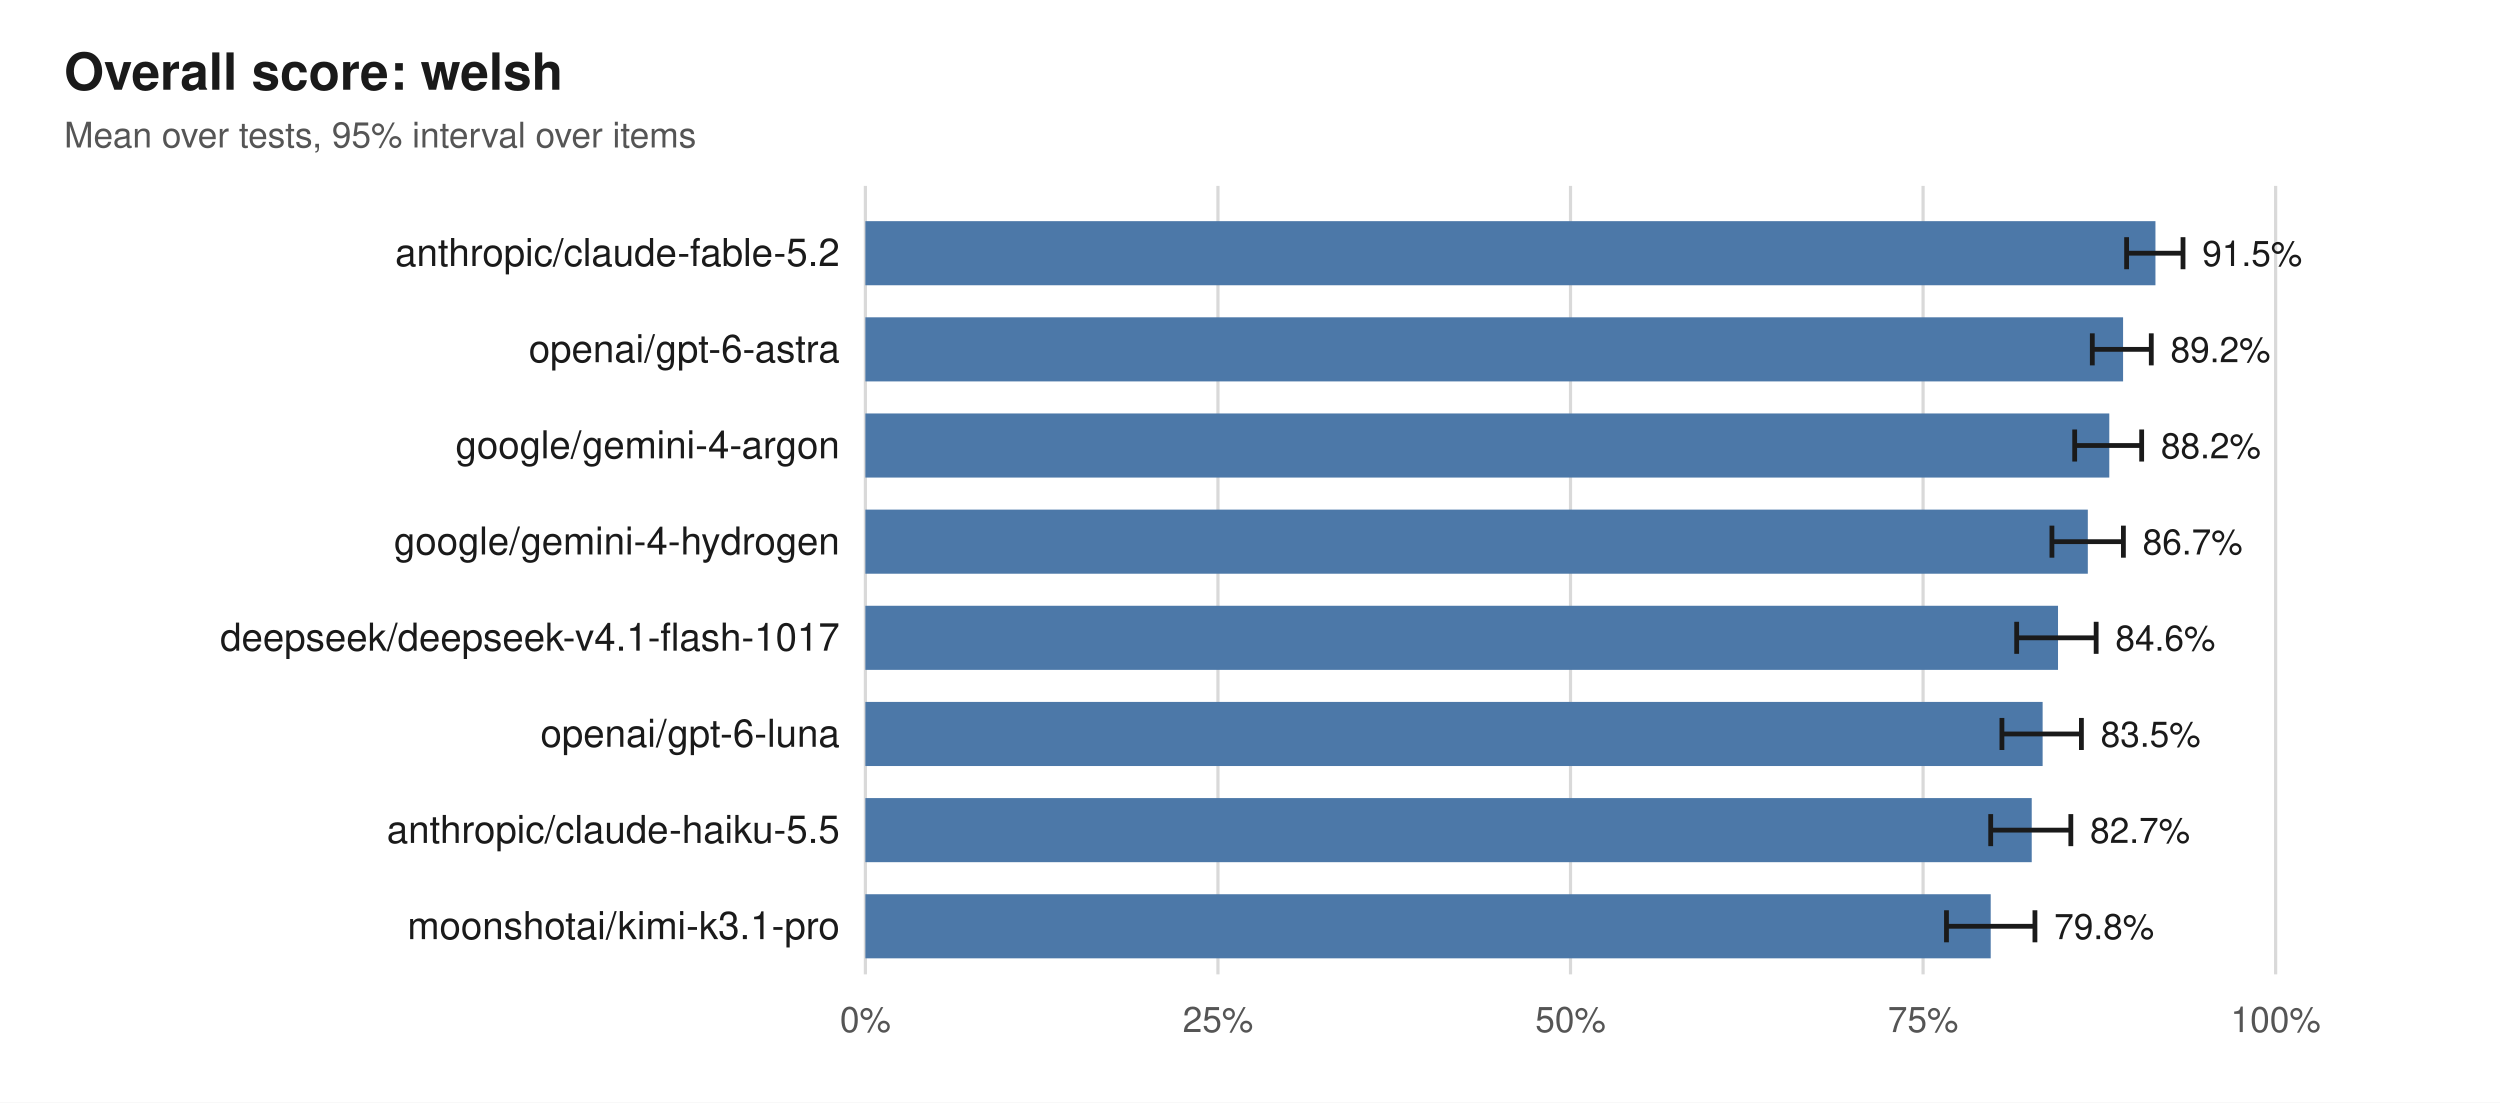
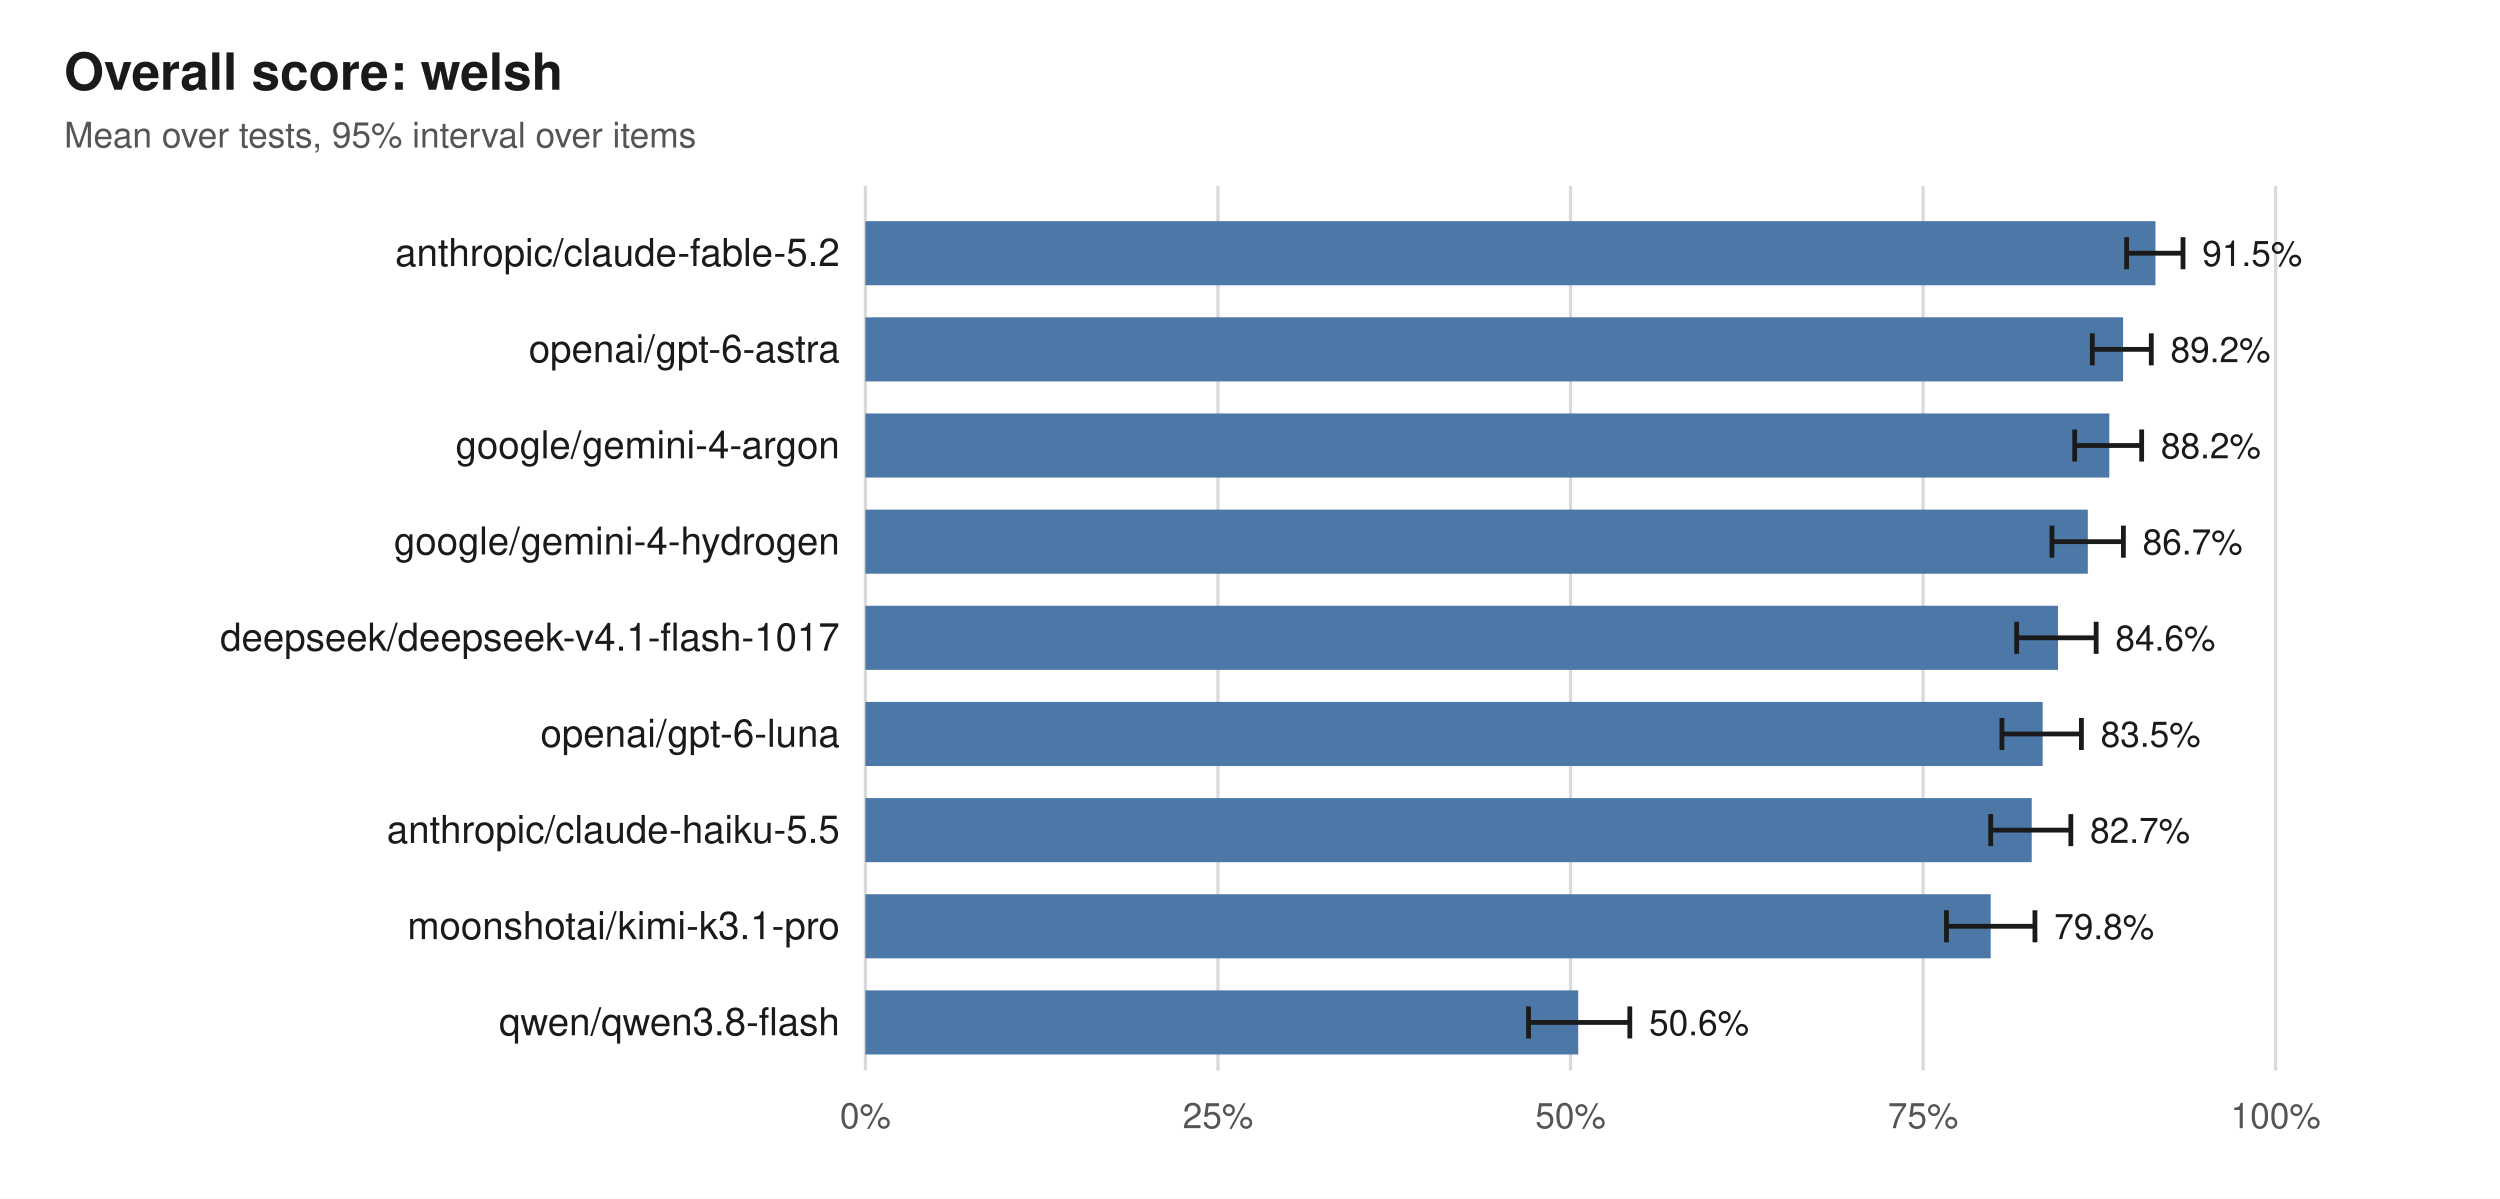
- <svg xmlns="http://www.w3.org/2000/svg" width="780" height="344" viewBox="0 0 780 344" role="img">
-   <rect x="0" y="0" width="780" height="344" fill="#ffffff" />
+ <svg xmlns="http://www.w3.org/2000/svg" width="780" height="374" viewBox="0 0 780 374" role="img">
+   <rect x="0" y="0" width="780" height="374" fill="#ffffff" />
  <text x="20.0" y="28.0" font-size="16" text-anchor="start" fill="#1a1a1a" font-weight="bold" font-family="Helvetica, Arial, sans-serif">Overall score: welsh</text>
  <text x="20.0" y="46.0" font-size="11" text-anchor="start" fill="#555555" font-weight="normal" font-family="Helvetica, Arial, sans-serif">Mean over tests, 95% interval over items</text>
-   <line x1="270.0" y1="58" x2="270.0" y2="304" stroke="#d9d9d9" stroke-width="1" />
-   <text x="270.0" y="322.0" font-size="11" text-anchor="middle" fill="#555555" font-weight="normal" font-family="Helvetica, Arial, sans-serif">0%</text>
-   <line x1="380.0" y1="58" x2="380.0" y2="304" stroke="#d9d9d9" stroke-width="1" />
-   <text x="380.0" y="322.0" font-size="11" text-anchor="middle" fill="#555555" font-weight="normal" font-family="Helvetica, Arial, sans-serif">25%</text>
-   <line x1="490.0" y1="58" x2="490.0" y2="304" stroke="#d9d9d9" stroke-width="1" />
-   <text x="490.0" y="322.0" font-size="11" text-anchor="middle" fill="#555555" font-weight="normal" font-family="Helvetica, Arial, sans-serif">50%</text>
-   <line x1="600.0" y1="58" x2="600.0" y2="304" stroke="#d9d9d9" stroke-width="1" />
-   <text x="600.0" y="322.0" font-size="11" text-anchor="middle" fill="#555555" font-weight="normal" font-family="Helvetica, Arial, sans-serif">75%</text>
-   <line x1="710.0" y1="58" x2="710.0" y2="304" stroke="#d9d9d9" stroke-width="1" />
-   <text x="710.0" y="322.0" font-size="11" text-anchor="middle" fill="#555555" font-weight="normal" font-family="Helvetica, Arial, sans-serif">100%</text>
+   <line x1="270.0" y1="58" x2="270.0" y2="334" stroke="#d9d9d9" stroke-width="1" />
+   <text x="270.0" y="352.0" font-size="11" text-anchor="middle" fill="#555555" font-weight="normal" font-family="Helvetica, Arial, sans-serif">0%</text>
+   <line x1="380.0" y1="58" x2="380.0" y2="334" stroke="#d9d9d9" stroke-width="1" />
+   <text x="380.0" y="352.0" font-size="11" text-anchor="middle" fill="#555555" font-weight="normal" font-family="Helvetica, Arial, sans-serif">25%</text>
+   <line x1="490.0" y1="58" x2="490.0" y2="334" stroke="#d9d9d9" stroke-width="1" />
+   <text x="490.0" y="352.0" font-size="11" text-anchor="middle" fill="#555555" font-weight="normal" font-family="Helvetica, Arial, sans-serif">50%</text>
+   <line x1="600.0" y1="58" x2="600.0" y2="334" stroke="#d9d9d9" stroke-width="1" />
+   <text x="600.0" y="352.0" font-size="11" text-anchor="middle" fill="#555555" font-weight="normal" font-family="Helvetica, Arial, sans-serif">75%</text>
+   <line x1="710.0" y1="58" x2="710.0" y2="334" stroke="#d9d9d9" stroke-width="1" />
+   <text x="710.0" y="352.0" font-size="11" text-anchor="middle" fill="#555555" font-weight="normal" font-family="Helvetica, Arial, sans-serif">100%</text>
  <text x="262.0" y="83.0" font-size="12" text-anchor="end" fill="#1a1a1a" font-weight="normal" font-family="Helvetica, Arial, sans-serif">anthropic/claude-fable-5.2</text>
  <rect x="270" y="69" width="402.5" height="20" fill="#4c78a8" />
  <line x1="663.5" y1="79.0" x2="681.1" y2="79.0" stroke="#1a1a1a" stroke-width="1.5" />
  <line x1="663.5" y1="74.0" x2="663.5" y2="84.0" stroke="#1a1a1a" stroke-width="1.5" />
  <line x1="681.1" y1="74.0" x2="681.1" y2="84.0" stroke="#1a1a1a" stroke-width="1.5" />
  <text x="687.1" y="83.0" font-size="11" text-anchor="start" fill="#1a1a1a" font-weight="normal" font-family="Helvetica, Arial, sans-serif">91.5%</text>
  <text x="262.0" y="113.0" font-size="12" text-anchor="end" fill="#1a1a1a" font-weight="normal" font-family="Helvetica, Arial, sans-serif">openai/gpt-6-astra</text>
  <rect x="270" y="99" width="392.4" height="20" fill="#4c78a8" />
  <line x1="652.8" y1="109.0" x2="671.2" y2="109.0" stroke="#1a1a1a" stroke-width="1.5" />
  <line x1="652.8" y1="104.0" x2="652.8" y2="114.0" stroke="#1a1a1a" stroke-width="1.5" />
  <line x1="671.2" y1="104.0" x2="671.2" y2="114.0" stroke="#1a1a1a" stroke-width="1.5" />
  <text x="677.2" y="113.0" font-size="11" text-anchor="start" fill="#1a1a1a" font-weight="normal" font-family="Helvetica, Arial, sans-serif">89.2%</text>
  <text x="262.0" y="143.0" font-size="12" text-anchor="end" fill="#1a1a1a" font-weight="normal" font-family="Helvetica, Arial, sans-serif">google/gemini-4-argon</text>
  <rect x="270" y="129" width="388.1" height="20" fill="#4c78a8" />
  <line x1="647.3" y1="139.0" x2="668.2" y2="139.0" stroke="#1a1a1a" stroke-width="1.5" />
  <line x1="647.3" y1="134.0" x2="647.3" y2="144.0" stroke="#1a1a1a" stroke-width="1.5" />
  <line x1="668.2" y1="134.0" x2="668.2" y2="144.0" stroke="#1a1a1a" stroke-width="1.5" />
  <text x="674.2" y="143.0" font-size="11" text-anchor="start" fill="#1a1a1a" font-weight="normal" font-family="Helvetica, Arial, sans-serif">88.2%</text>
  <text x="262.0" y="173.0" font-size="12" text-anchor="end" fill="#1a1a1a" font-weight="normal" font-family="Helvetica, Arial, sans-serif">google/gemini-4-hydrogen</text>
  <rect x="270" y="159" width="381.4" height="20" fill="#4c78a8" />
  <line x1="640.2" y1="169.0" x2="662.5" y2="169.0" stroke="#1a1a1a" stroke-width="1.5" />
  <line x1="640.2" y1="164.0" x2="640.2" y2="174.0" stroke="#1a1a1a" stroke-width="1.5" />
  <line x1="662.5" y1="164.0" x2="662.5" y2="174.0" stroke="#1a1a1a" stroke-width="1.5" />
  <text x="668.5" y="173.0" font-size="11" text-anchor="start" fill="#1a1a1a" font-weight="normal" font-family="Helvetica, Arial, sans-serif">86.7%</text>
  <text x="262.0" y="203.0" font-size="12" text-anchor="end" fill="#1a1a1a" font-weight="normal" font-family="Helvetica, Arial, sans-serif">deepseek/deepseek-v4.1-flash-1017</text>
  <rect x="270" y="189" width="372.1" height="20" fill="#4c78a8" />
  <line x1="629.2" y1="199.0" x2="654.0" y2="199.0" stroke="#1a1a1a" stroke-width="1.5" />
  <line x1="629.2" y1="194.0" x2="629.2" y2="204.0" stroke="#1a1a1a" stroke-width="1.5" />
  <line x1="654.0" y1="194.0" x2="654.0" y2="204.0" stroke="#1a1a1a" stroke-width="1.5" />
  <text x="660.0" y="203.0" font-size="11" text-anchor="start" fill="#1a1a1a" font-weight="normal" font-family="Helvetica, Arial, sans-serif">84.6%</text>
  <text x="262.0" y="233.0" font-size="12" text-anchor="end" fill="#1a1a1a" font-weight="normal" font-family="Helvetica, Arial, sans-serif">openai/gpt-6-luna</text>
  <rect x="270" y="219" width="367.3" height="20" fill="#4c78a8" />
  <line x1="624.6" y1="229.0" x2="649.4" y2="229.0" stroke="#1a1a1a" stroke-width="1.5" />
  <line x1="624.6" y1="224.0" x2="624.6" y2="234.0" stroke="#1a1a1a" stroke-width="1.5" />
  <line x1="649.4" y1="224.0" x2="649.4" y2="234.0" stroke="#1a1a1a" stroke-width="1.5" />
  <text x="655.4" y="233.0" font-size="11" text-anchor="start" fill="#1a1a1a" font-weight="normal" font-family="Helvetica, Arial, sans-serif">83.5%</text>
  <text x="262.0" y="263.0" font-size="12" text-anchor="end" fill="#1a1a1a" font-weight="normal" font-family="Helvetica, Arial, sans-serif">anthropic/claude-haiku-5.5</text>
  <rect x="270" y="249" width="363.9" height="20" fill="#4c78a8" />
  <line x1="621.1" y1="259.0" x2="646.1" y2="259.0" stroke="#1a1a1a" stroke-width="1.5" />
  <line x1="621.1" y1="254.0" x2="621.1" y2="264.0" stroke="#1a1a1a" stroke-width="1.5" />
  <line x1="646.1" y1="254.0" x2="646.1" y2="264.0" stroke="#1a1a1a" stroke-width="1.5" />
  <text x="652.1" y="263.0" font-size="11" text-anchor="start" fill="#1a1a1a" font-weight="normal" font-family="Helvetica, Arial, sans-serif">82.7%</text>
  <text x="262.0" y="293.0" font-size="12" text-anchor="end" fill="#1a1a1a" font-weight="normal" font-family="Helvetica, Arial, sans-serif">moonshotai/kimi-k3.1-pro</text>
  <rect x="270" y="279" width="351.1" height="20" fill="#4c78a8" />
  <line x1="607.3" y1="289.0" x2="634.9" y2="289.0" stroke="#1a1a1a" stroke-width="1.5" />
  <line x1="607.3" y1="284.0" x2="607.3" y2="294.0" stroke="#1a1a1a" stroke-width="1.5" />
  <line x1="634.9" y1="284.0" x2="634.9" y2="294.0" stroke="#1a1a1a" stroke-width="1.5" />
  <text x="640.9" y="293.0" font-size="11" text-anchor="start" fill="#1a1a1a" font-weight="normal" font-family="Helvetica, Arial, sans-serif">79.8%</text>
+   <text x="262.0" y="323.0" font-size="12" text-anchor="end" fill="#1a1a1a" font-weight="normal" font-family="Helvetica, Arial, sans-serif">qwen/qwen3.8-flash</text>
+   <rect x="270" y="309" width="222.4" height="20" fill="#4c78a8" />
+   <line x1="476.9" y1="319.0" x2="508.5" y2="319.0" stroke="#1a1a1a" stroke-width="1.5" />
+   <line x1="476.9" y1="314.0" x2="476.9" y2="324.0" stroke="#1a1a1a" stroke-width="1.5" />
+   <line x1="508.5" y1="314.0" x2="508.5" y2="324.0" stroke="#1a1a1a" stroke-width="1.5" />
+   <text x="514.5" y="323.0" font-size="11" text-anchor="start" fill="#1a1a1a" font-weight="normal" font-family="Helvetica, Arial, sans-serif">50.6%</text>
</svg>
